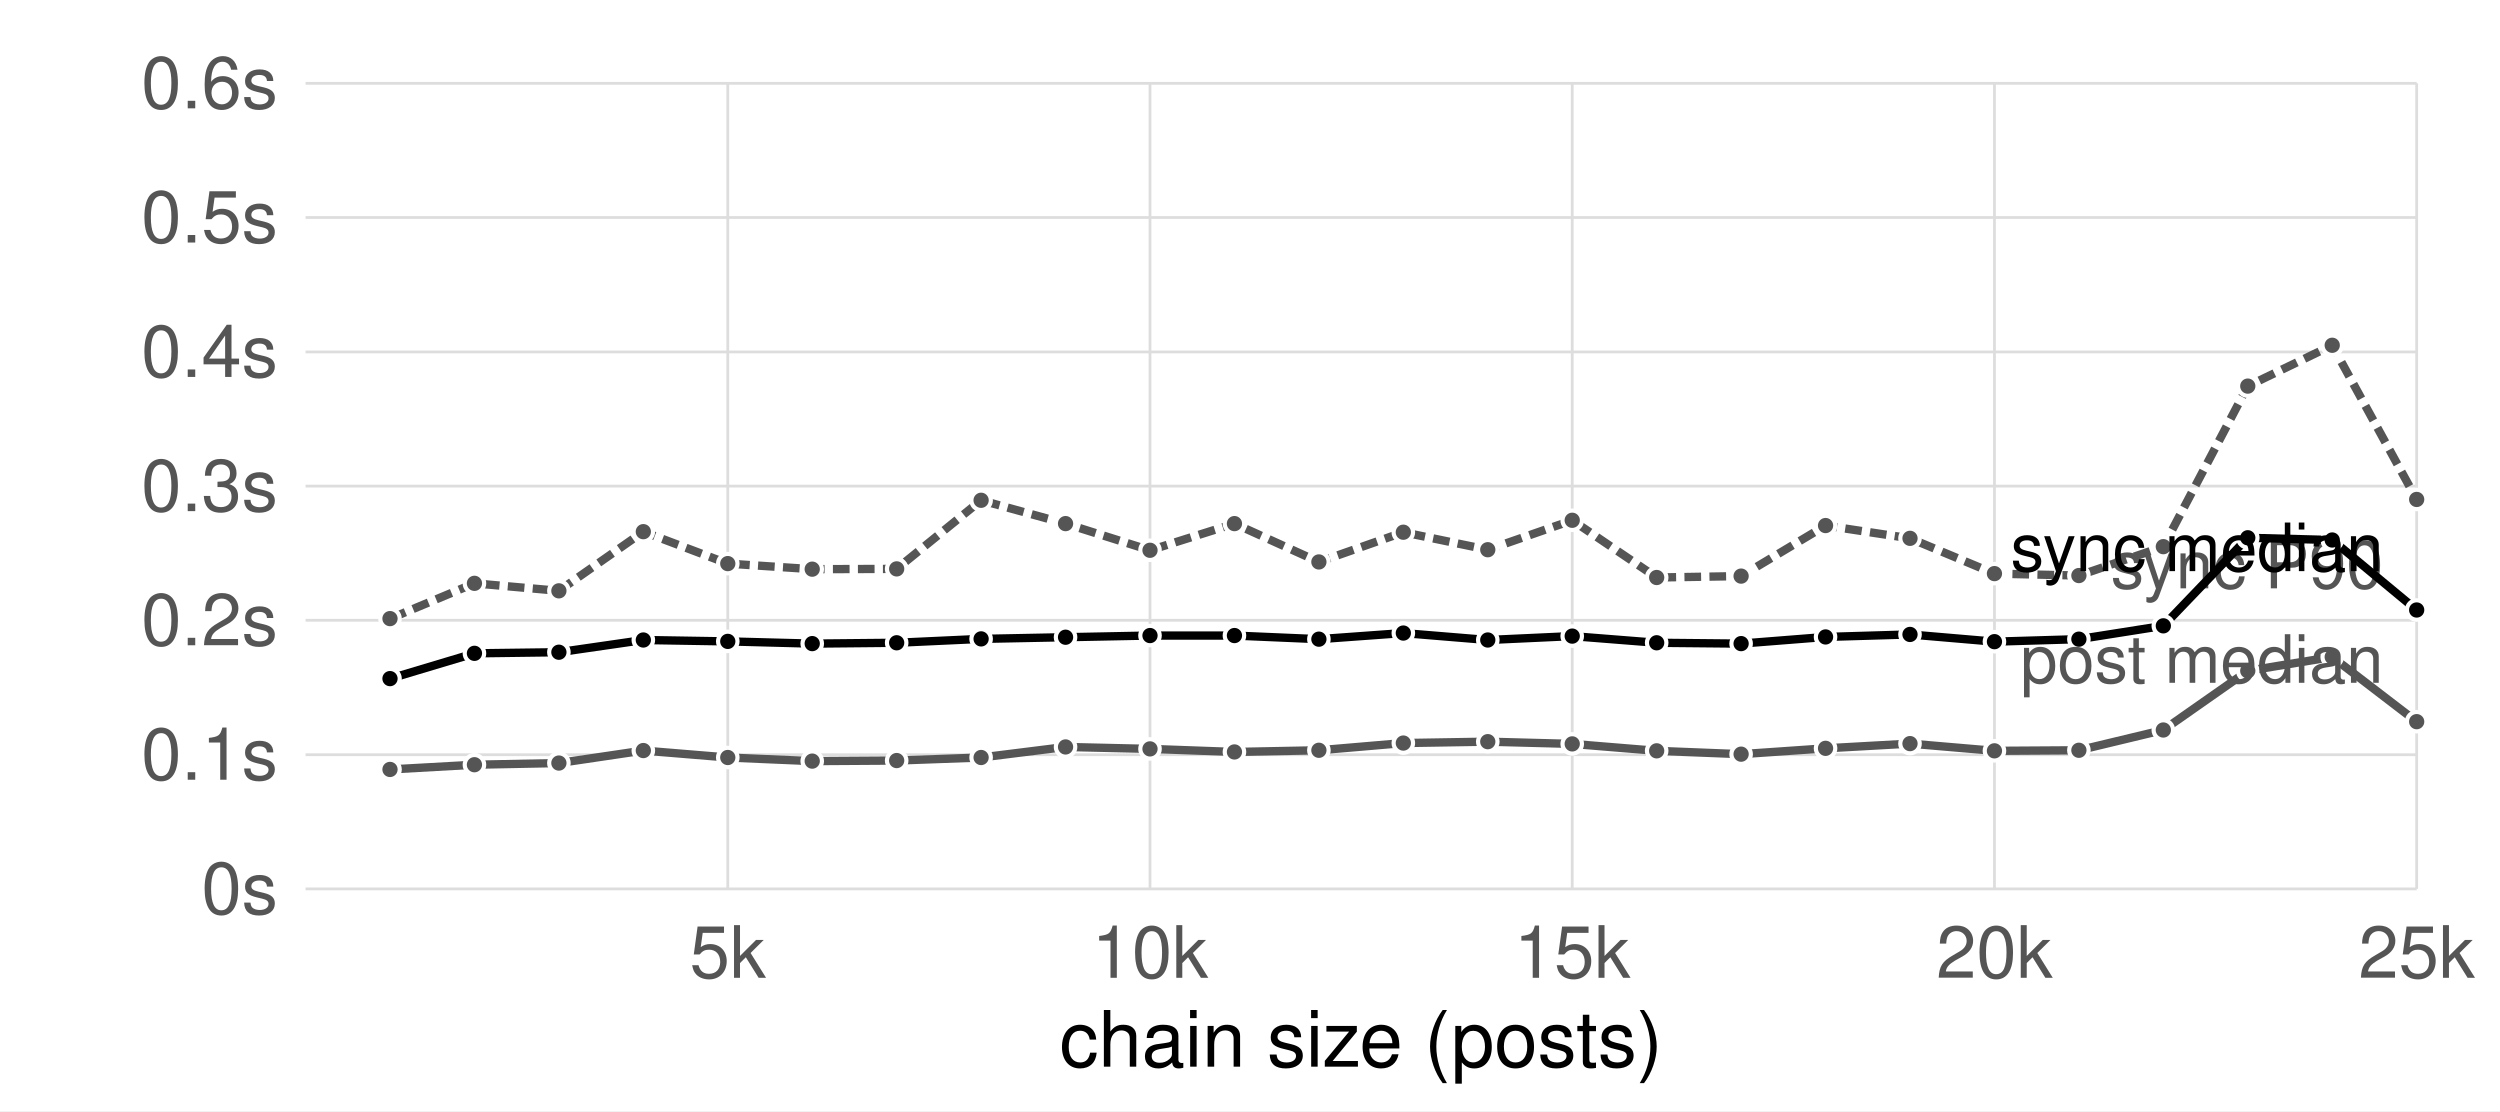
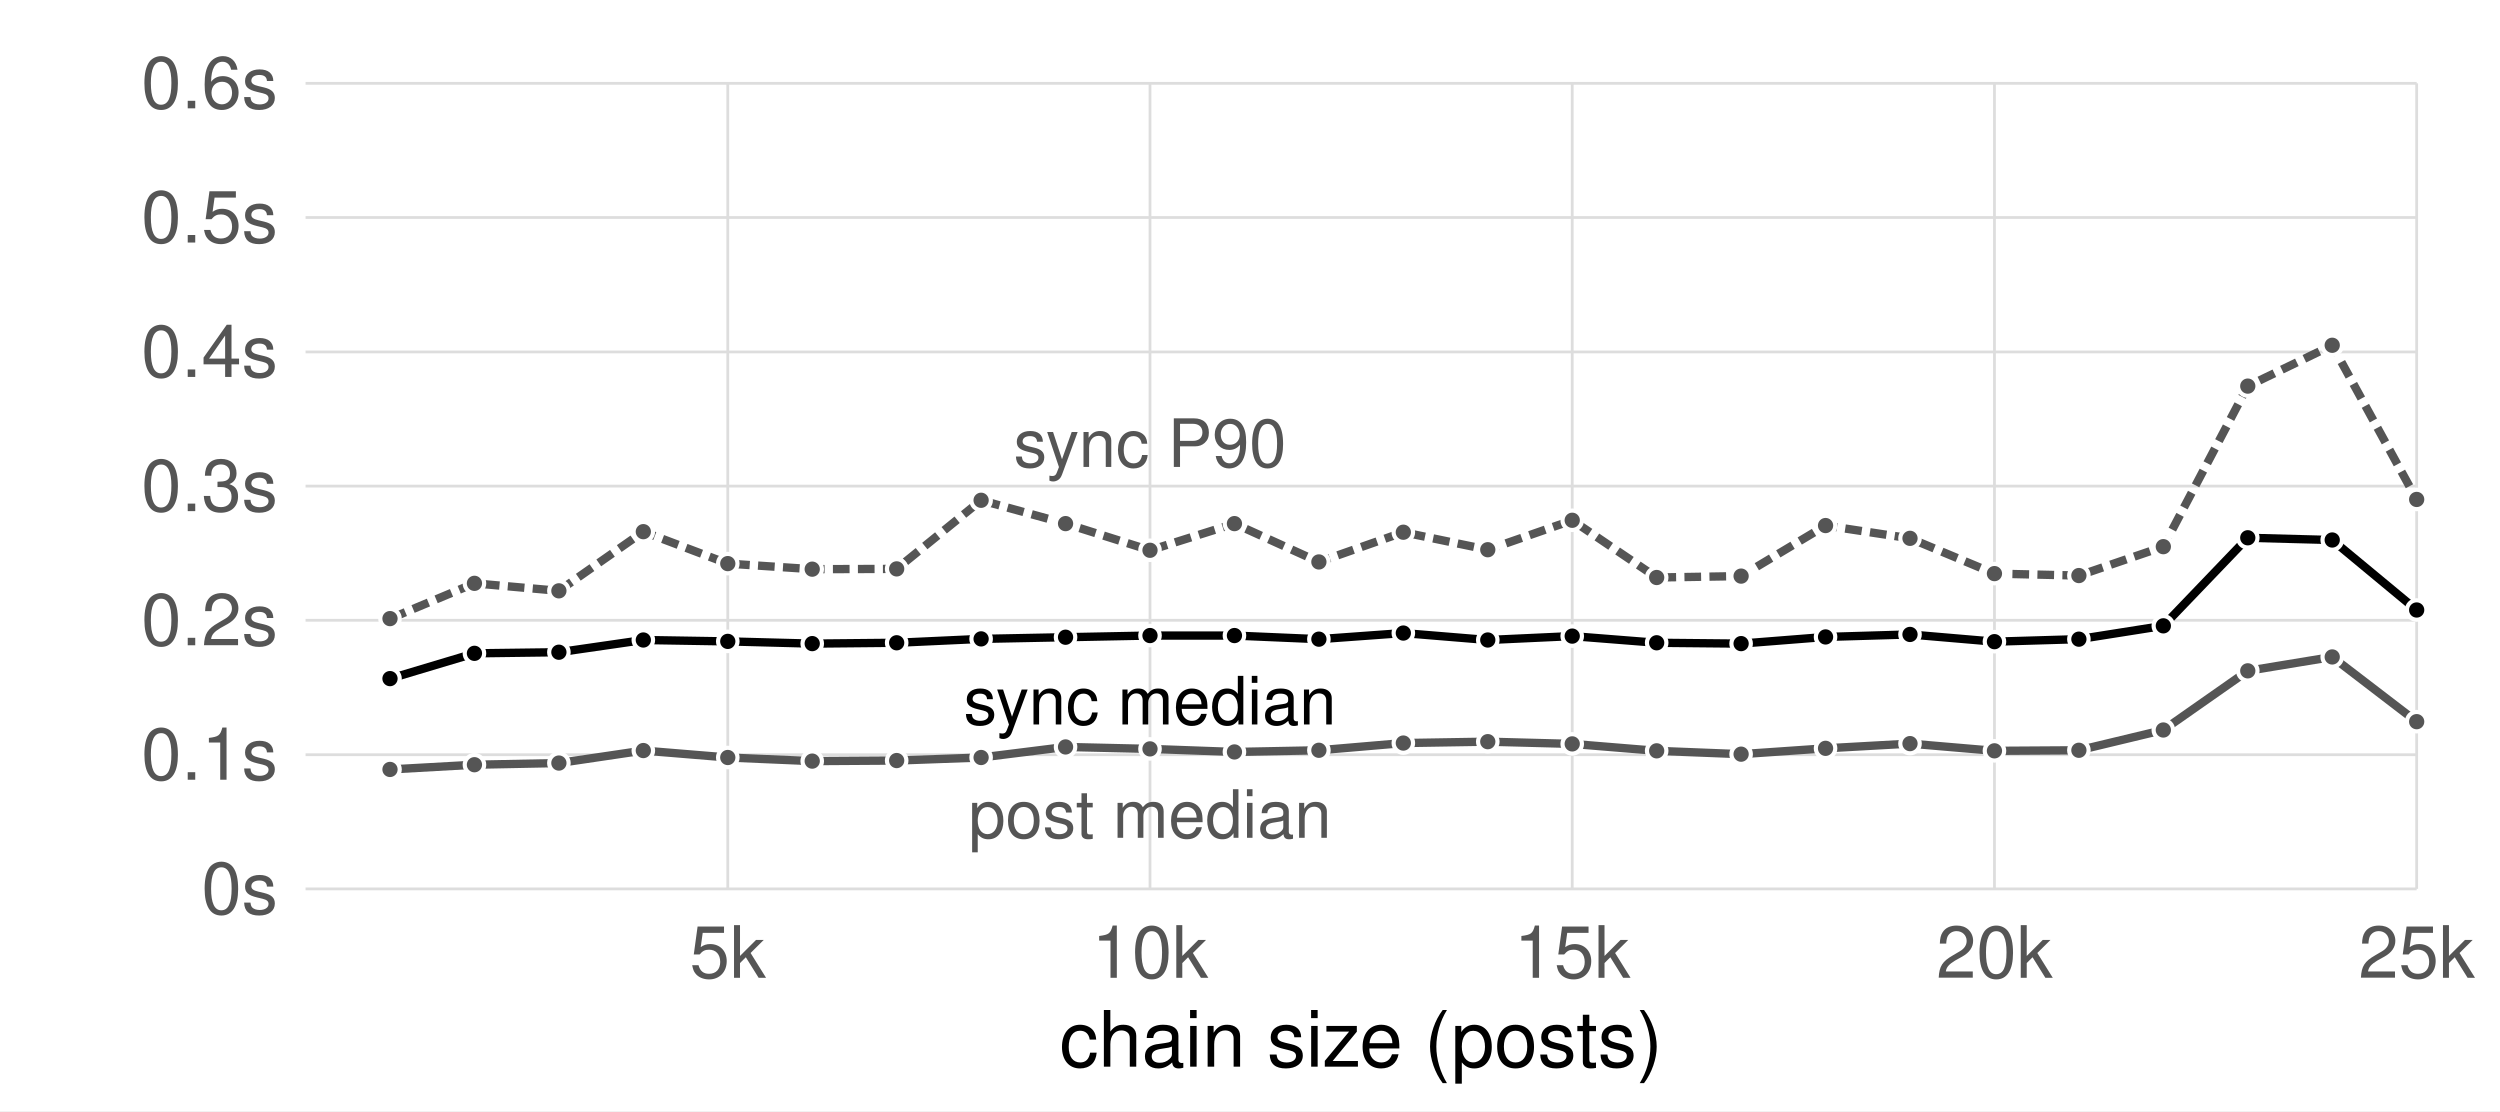
<svg xmlns="http://www.w3.org/2000/svg" width="900" height="400" viewBox="0 0 900 400">
  <rect width="900" height="400" fill="#ffffff" />
  <line x1="110" x2="870" y1="320.0" y2="320.0" stroke="#dddddd" />
  <text x="100.0" y="329.0" font-family="Helvetica, Arial, sans-serif" font-size="26" text-anchor="end" fill="#555555">0s</text>
  <line x1="110" x2="870" y1="271.7" y2="271.7" stroke="#dddddd" />
  <text x="100.0" y="280.7" font-family="Helvetica, Arial, sans-serif" font-size="26" text-anchor="end" fill="#555555">0.1s</text>
  <line x1="110" x2="870" y1="223.3" y2="223.3" stroke="#dddddd" />
  <text x="100.0" y="232.3" font-family="Helvetica, Arial, sans-serif" font-size="26" text-anchor="end" fill="#555555">0.2s</text>
  <line x1="110" x2="870" y1="175.0" y2="175.0" stroke="#dddddd" />
  <text x="100.0" y="184.0" font-family="Helvetica, Arial, sans-serif" font-size="26" text-anchor="end" fill="#555555">0.3s</text>
  <line x1="110" x2="870" y1="126.7" y2="126.7" stroke="#dddddd" />
  <text x="100.0" y="135.7" font-family="Helvetica, Arial, sans-serif" font-size="26" text-anchor="end" fill="#555555">0.4s</text>
  <line x1="110" x2="870" y1="78.3" y2="78.3" stroke="#dddddd" />
  <text x="100.0" y="87.3" font-family="Helvetica, Arial, sans-serif" font-size="26" text-anchor="end" fill="#555555">0.5s</text>
  <line x1="110" x2="870" y1="30.0" y2="30.0" stroke="#dddddd" />
  <text x="100.0" y="39.0" font-family="Helvetica, Arial, sans-serif" font-size="26" text-anchor="end" fill="#555555">0.6s</text>
  <line y1="30" y2="320" x1="262.0" x2="262.0" stroke="#dddddd" />
  <text x="262.0" y="352.0" font-family="Helvetica, Arial, sans-serif" font-size="26" text-anchor="middle" fill="#555555">5k</text>
  <line y1="30" y2="320" x1="414.0" x2="414.0" stroke="#dddddd" />
  <text x="414.0" y="352.0" font-family="Helvetica, Arial, sans-serif" font-size="26" text-anchor="middle" fill="#555555">10k</text>
  <line y1="30" y2="320" x1="566.0" x2="566.0" stroke="#dddddd" />
  <text x="566.0" y="352.0" font-family="Helvetica, Arial, sans-serif" font-size="26" text-anchor="middle" fill="#555555">15k</text>
  <line y1="30" y2="320" x1="718.0" x2="718.0" stroke="#dddddd" />
  <text x="718.0" y="352.0" font-family="Helvetica, Arial, sans-serif" font-size="26" text-anchor="middle" fill="#555555">20k</text>
  <line y1="30" y2="320" x1="870.0" x2="870.0" stroke="#dddddd" />
  <text x="870.0" y="352.0" font-family="Helvetica, Arial, sans-serif" font-size="26" text-anchor="middle" fill="#555555">25k</text>
  <text x="490.0" y="384.0" font-family="Helvetica, Arial, sans-serif" font-size="28" text-anchor="middle" fill="#000000">chain size (posts)</text>
  <polyline fill="none" stroke="#555555" stroke-width="3" stroke-dasharray="6 3" points="140.4,222.7 170.8,210.0 201.2,212.7 231.6,191.4 262.0,202.9 292.4,204.9 322.8,204.8 353.2,180.1 383.6,188.5 414.0,198.1 444.4,188.5 474.8,202.3 505.2,191.6 535.6,197.9 566.0,187.3 596.4,207.9 626.8,207.4 657.2,189.2 687.6,193.8 718.0,206.5 748.4,207.2 778.8,196.8 809.2,139.0 839.6,124.3 870.0,179.8" />
  <circle cx="140.4" cy="222.7" r="3.5" fill="#555555" stroke="#ffffff" stroke-width="1.5" />
  <circle cx="170.8" cy="210.0" r="3.5" fill="#555555" stroke="#ffffff" stroke-width="1.5" />
  <circle cx="201.2" cy="212.7" r="3.5" fill="#555555" stroke="#ffffff" stroke-width="1.5" />
  <circle cx="231.6" cy="191.4" r="3.5" fill="#555555" stroke="#ffffff" stroke-width="1.5" />
  <circle cx="262.0" cy="202.9" r="3.5" fill="#555555" stroke="#ffffff" stroke-width="1.5" />
  <circle cx="292.4" cy="204.9" r="3.5" fill="#555555" stroke="#ffffff" stroke-width="1.5" />
  <circle cx="322.8" cy="204.8" r="3.5" fill="#555555" stroke="#ffffff" stroke-width="1.5" />
  <circle cx="353.2" cy="180.1" r="3.5" fill="#555555" stroke="#ffffff" stroke-width="1.5" />
  <circle cx="383.6" cy="188.5" r="3.5" fill="#555555" stroke="#ffffff" stroke-width="1.5" />
  <circle cx="414.0" cy="198.1" r="3.5" fill="#555555" stroke="#ffffff" stroke-width="1.5" />
  <circle cx="444.4" cy="188.5" r="3.5" fill="#555555" stroke="#ffffff" stroke-width="1.5" />
  <circle cx="474.8" cy="202.3" r="3.5" fill="#555555" stroke="#ffffff" stroke-width="1.5" />
  <circle cx="505.2" cy="191.6" r="3.5" fill="#555555" stroke="#ffffff" stroke-width="1.5" />
  <circle cx="535.6" cy="197.9" r="3.5" fill="#555555" stroke="#ffffff" stroke-width="1.5" />
  <circle cx="566.0" cy="187.3" r="3.5" fill="#555555" stroke="#ffffff" stroke-width="1.5" />
  <circle cx="596.4" cy="207.9" r="3.5" fill="#555555" stroke="#ffffff" stroke-width="1.5" />
  <circle cx="626.8" cy="207.4" r="3.5" fill="#555555" stroke="#ffffff" stroke-width="1.5" />
  <circle cx="657.2" cy="189.2" r="3.5" fill="#555555" stroke="#ffffff" stroke-width="1.5" />
  <circle cx="687.6" cy="193.8" r="3.5" fill="#555555" stroke="#ffffff" stroke-width="1.5" />
  <circle cx="718.0" cy="206.5" r="3.5" fill="#555555" stroke="#ffffff" stroke-width="1.5" />
  <circle cx="748.4" cy="207.2" r="3.5" fill="#555555" stroke="#ffffff" stroke-width="1.5" />
  <circle cx="778.8" cy="196.8" r="3.5" fill="#555555" stroke="#ffffff" stroke-width="1.5" />
  <circle cx="809.2" cy="139.0" r="3.5" fill="#555555" stroke="#ffffff" stroke-width="1.5" />
  <circle cx="839.6" cy="124.3" r="3.5" fill="#555555" stroke="#ffffff" stroke-width="1.5" />
  <circle cx="870.0" cy="179.8" r="3.5" fill="#555555" stroke="#ffffff" stroke-width="1.5" />
-   <text x="858.0" y="211.8" font-family="Helvetica, Arial, sans-serif" font-size="24" text-anchor="end" fill="#555555">sync P90</text>
+   <text x="414.0" y="168.1" font-family="Helvetica, Arial, sans-serif" font-size="24" text-anchor="middle" fill="#555555">sync P90</text>
  <polyline fill="none" stroke="#000000" stroke-width="3" points="140.4,244.3 170.8,235.2 201.2,234.8 231.6,230.4 262.0,230.9 292.4,231.7 322.8,231.4 353.2,230.0 383.6,229.4 414.0,228.8 444.4,228.8 474.8,230.1 505.2,227.9 535.6,230.4 566.0,229.0 596.4,231.4 626.8,231.7 657.2,229.3 687.6,228.4 718.0,231.0 748.4,230.1 778.8,225.3 809.2,193.6 839.6,194.4 870.0,219.6" />
  <circle cx="140.4" cy="244.3" r="3.5" fill="#000000" stroke="#ffffff" stroke-width="1.5" />
  <circle cx="170.8" cy="235.2" r="3.5" fill="#000000" stroke="#ffffff" stroke-width="1.5" />
  <circle cx="201.2" cy="234.8" r="3.5" fill="#000000" stroke="#ffffff" stroke-width="1.5" />
  <circle cx="231.6" cy="230.4" r="3.5" fill="#000000" stroke="#ffffff" stroke-width="1.5" />
  <circle cx="262.0" cy="230.9" r="3.5" fill="#000000" stroke="#ffffff" stroke-width="1.5" />
  <circle cx="292.4" cy="231.7" r="3.5" fill="#000000" stroke="#ffffff" stroke-width="1.5" />
  <circle cx="322.8" cy="231.4" r="3.5" fill="#000000" stroke="#ffffff" stroke-width="1.5" />
  <circle cx="353.2" cy="230.0" r="3.5" fill="#000000" stroke="#ffffff" stroke-width="1.5" />
  <circle cx="383.6" cy="229.4" r="3.5" fill="#000000" stroke="#ffffff" stroke-width="1.5" />
  <circle cx="414.0" cy="228.8" r="3.5" fill="#000000" stroke="#ffffff" stroke-width="1.5" />
  <circle cx="444.4" cy="228.8" r="3.5" fill="#000000" stroke="#ffffff" stroke-width="1.5" />
  <circle cx="474.8" cy="230.1" r="3.5" fill="#000000" stroke="#ffffff" stroke-width="1.5" />
  <circle cx="505.2" cy="227.9" r="3.5" fill="#000000" stroke="#ffffff" stroke-width="1.5" />
  <circle cx="535.6" cy="230.4" r="3.5" fill="#000000" stroke="#ffffff" stroke-width="1.5" />
  <circle cx="566.0" cy="229.0" r="3.5" fill="#000000" stroke="#ffffff" stroke-width="1.5" />
  <circle cx="596.4" cy="231.4" r="3.5" fill="#000000" stroke="#ffffff" stroke-width="1.5" />
  <circle cx="626.8" cy="231.7" r="3.5" fill="#000000" stroke="#ffffff" stroke-width="1.5" />
  <circle cx="657.2" cy="229.3" r="3.5" fill="#000000" stroke="#ffffff" stroke-width="1.5" />
  <circle cx="687.6" cy="228.4" r="3.5" fill="#000000" stroke="#ffffff" stroke-width="1.5" />
  <circle cx="718.0" cy="231.0" r="3.5" fill="#000000" stroke="#ffffff" stroke-width="1.5" />
  <circle cx="748.4" cy="230.1" r="3.5" fill="#000000" stroke="#ffffff" stroke-width="1.5" />
  <circle cx="778.8" cy="225.3" r="3.5" fill="#000000" stroke="#ffffff" stroke-width="1.5" />
  <circle cx="809.2" cy="193.6" r="3.5" fill="#000000" stroke="#ffffff" stroke-width="1.5" />
  <circle cx="839.6" cy="194.4" r="3.5" fill="#000000" stroke="#ffffff" stroke-width="1.5" />
  <circle cx="870.0" cy="219.6" r="3.5" fill="#000000" stroke="#ffffff" stroke-width="1.5" />
-   <text x="858.0" y="205.6" font-family="Helvetica, Arial, sans-serif" font-size="24" text-anchor="end" fill="#000000">sync median</text>
+   <text x="414.0" y="260.8" font-family="Helvetica, Arial, sans-serif" font-size="24" text-anchor="middle" fill="#000000">sync median</text>
  <polyline fill="none" stroke="#555555" stroke-width="3" points="140.4,277.0 170.8,275.3 201.2,274.7 231.6,270.2 262.0,272.7 292.4,274.0 322.8,273.8 353.2,272.7 383.6,268.9 414.0,269.6 444.4,270.7 474.8,270.1 505.2,267.5 535.6,267.0 566.0,267.8 596.4,270.3 626.8,271.5 657.2,269.4 687.6,267.7 718.0,270.3 748.4,270.1 778.8,262.8 809.2,241.5 839.6,236.5 870.0,259.8" />
  <circle cx="140.4" cy="277.0" r="3.5" fill="#555555" stroke="#ffffff" stroke-width="1.5" />
  <circle cx="170.8" cy="275.3" r="3.5" fill="#555555" stroke="#ffffff" stroke-width="1.5" />
  <circle cx="201.2" cy="274.7" r="3.5" fill="#555555" stroke="#ffffff" stroke-width="1.5" />
  <circle cx="231.6" cy="270.2" r="3.5" fill="#555555" stroke="#ffffff" stroke-width="1.5" />
  <circle cx="262.0" cy="272.7" r="3.5" fill="#555555" stroke="#ffffff" stroke-width="1.5" />
  <circle cx="292.4" cy="274.0" r="3.5" fill="#555555" stroke="#ffffff" stroke-width="1.5" />
  <circle cx="322.8" cy="273.8" r="3.5" fill="#555555" stroke="#ffffff" stroke-width="1.5" />
  <circle cx="353.2" cy="272.7" r="3.5" fill="#555555" stroke="#ffffff" stroke-width="1.5" />
  <circle cx="383.6" cy="268.9" r="3.5" fill="#555555" stroke="#ffffff" stroke-width="1.5" />
  <circle cx="414.0" cy="269.6" r="3.5" fill="#555555" stroke="#ffffff" stroke-width="1.5" />
  <circle cx="444.4" cy="270.7" r="3.5" fill="#555555" stroke="#ffffff" stroke-width="1.5" />
  <circle cx="474.8" cy="270.1" r="3.5" fill="#555555" stroke="#ffffff" stroke-width="1.5" />
  <circle cx="505.2" cy="267.5" r="3.5" fill="#555555" stroke="#ffffff" stroke-width="1.5" />
  <circle cx="535.6" cy="267.0" r="3.5" fill="#555555" stroke="#ffffff" stroke-width="1.5" />
  <circle cx="566.0" cy="267.8" r="3.5" fill="#555555" stroke="#ffffff" stroke-width="1.5" />
  <circle cx="596.4" cy="270.3" r="3.5" fill="#555555" stroke="#ffffff" stroke-width="1.5" />
  <circle cx="626.8" cy="271.5" r="3.5" fill="#555555" stroke="#ffffff" stroke-width="1.5" />
  <circle cx="657.2" cy="269.4" r="3.5" fill="#555555" stroke="#ffffff" stroke-width="1.5" />
  <circle cx="687.6" cy="267.7" r="3.5" fill="#555555" stroke="#ffffff" stroke-width="1.5" />
  <circle cx="718.0" cy="270.3" r="3.5" fill="#555555" stroke="#ffffff" stroke-width="1.5" />
  <circle cx="748.4" cy="270.1" r="3.5" fill="#555555" stroke="#ffffff" stroke-width="1.5" />
  <circle cx="778.8" cy="262.8" r="3.5" fill="#555555" stroke="#ffffff" stroke-width="1.5" />
  <circle cx="809.2" cy="241.5" r="3.5" fill="#555555" stroke="#ffffff" stroke-width="1.5" />
  <circle cx="839.6" cy="236.5" r="3.5" fill="#555555" stroke="#ffffff" stroke-width="1.5" />
  <circle cx="870.0" cy="259.8" r="3.5" fill="#555555" stroke="#ffffff" stroke-width="1.5" />
-   <text x="858.0" y="245.8" font-family="Helvetica, Arial, sans-serif" font-size="24" text-anchor="end" fill="#555555">post median</text>
+   <text x="414.0" y="301.6" font-family="Helvetica, Arial, sans-serif" font-size="24" text-anchor="middle" fill="#555555">post median</text>
</svg>
